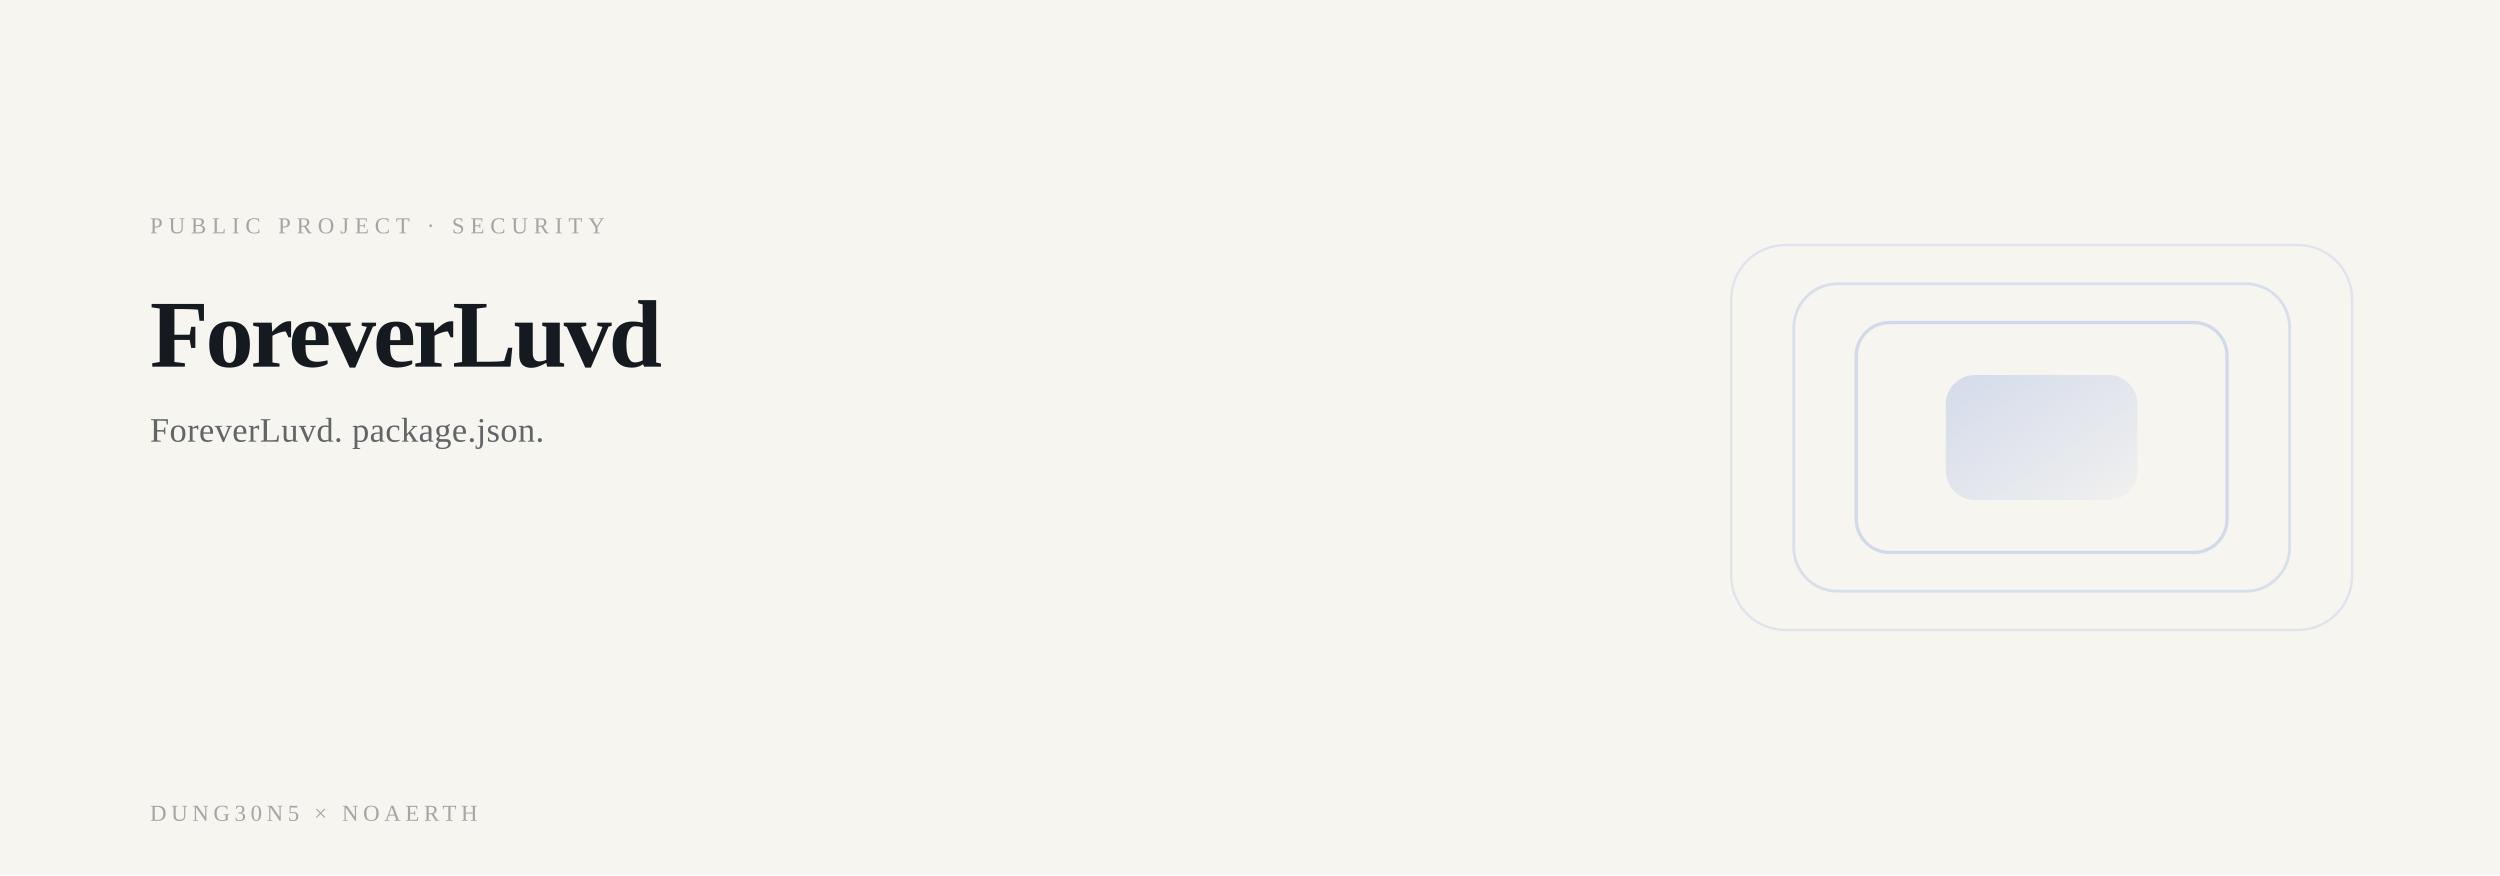
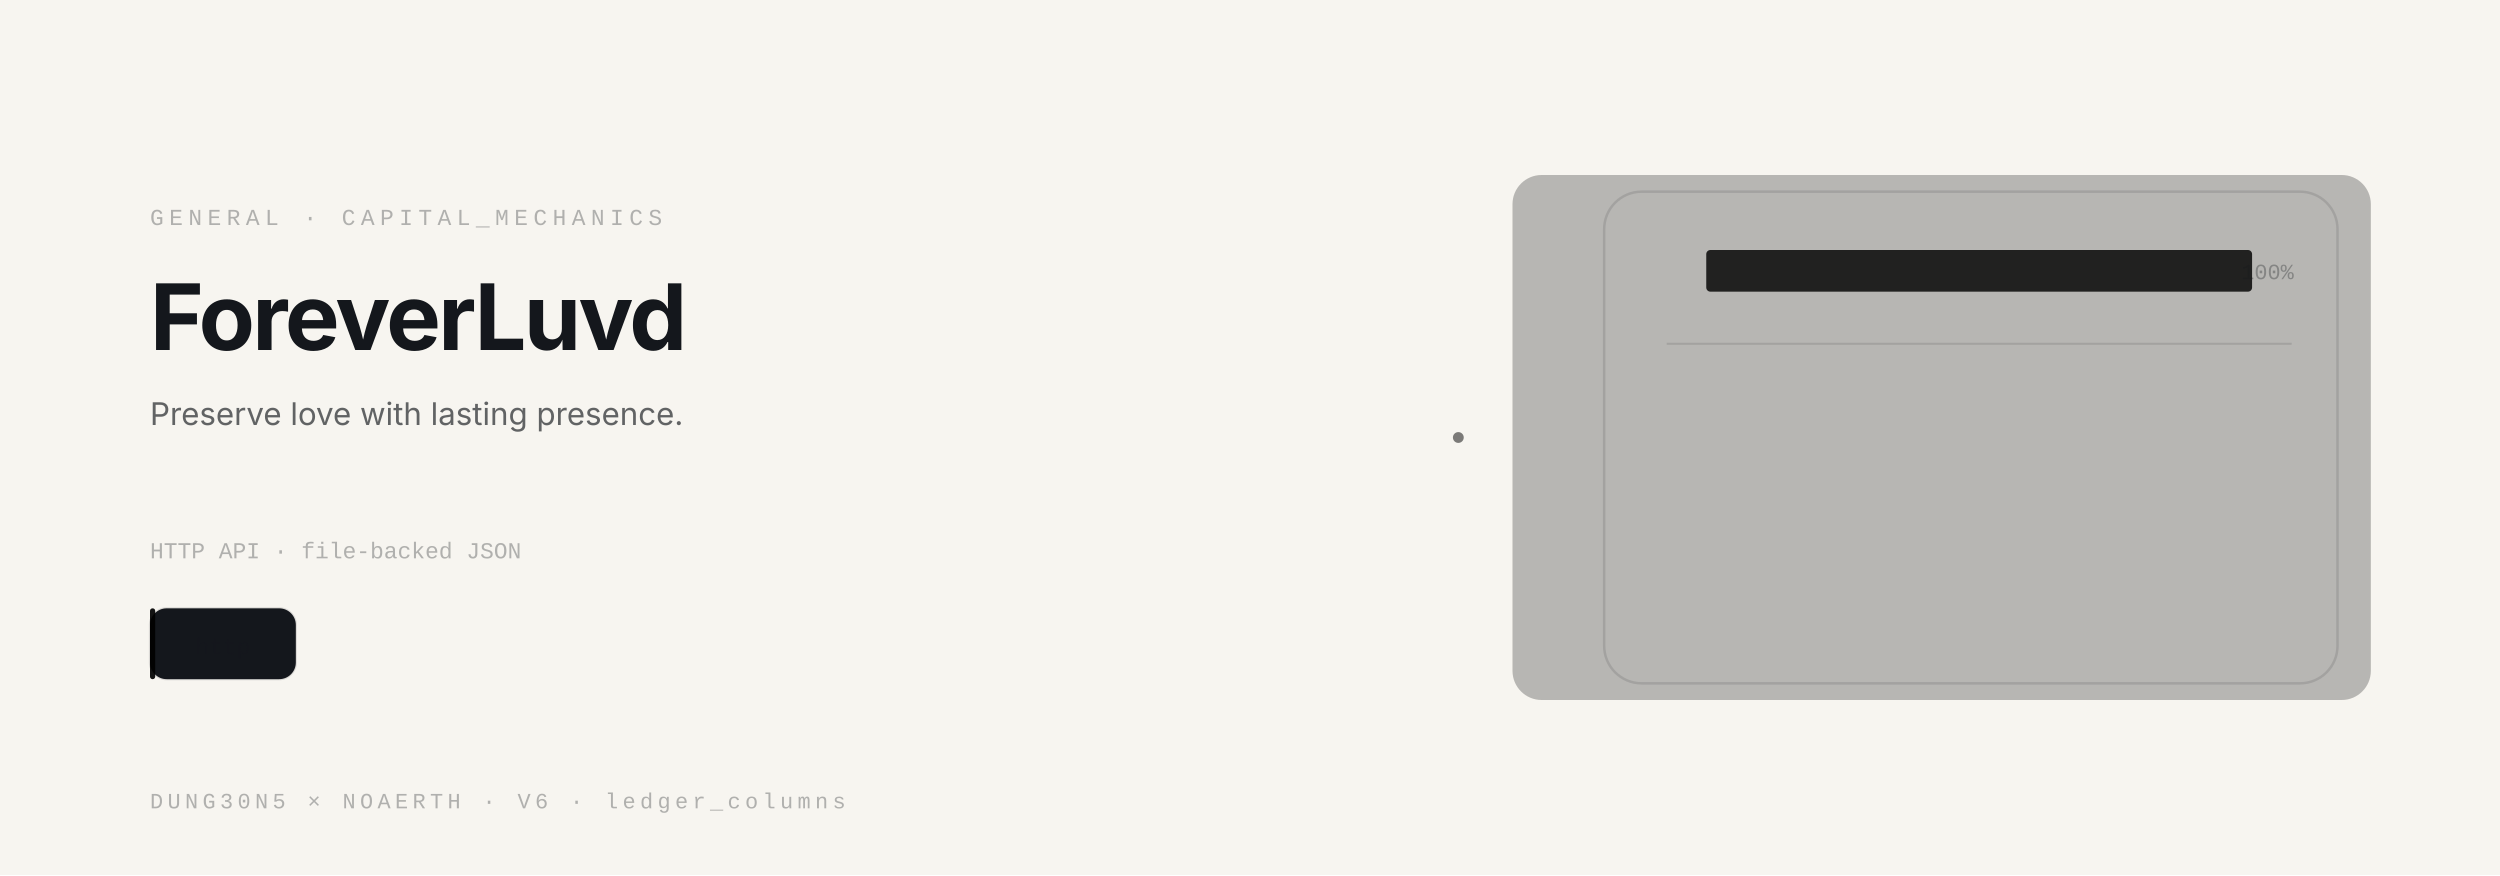
- <svg xmlns="http://www.w3.org/2000/svg" viewBox="0 0 1200 420" width="1200" height="420" role="img" aria-label="ForeverLuvd: gated channels passing through a sealed boundary. Motion depicts records cross a trust boundary, get validated, and are held or rejected.">
-   <defs>
-     <linearGradient id="hero-ForeverLuvd-light-a" x1="0" y1="0" x2="1" y2="1">
-       <stop offset="0" stop-color="#8fa8e0" stop-opacity="0.85" />
-       <stop offset="1" stop-color="#8fa8e0" stop-opacity="0.15" />
-     </linearGradient>
-   </defs>
+ <svg xmlns="http://www.w3.org/2000/svg" viewBox="0 0 1200 420" width="1200" height="420" role="img" aria-label="ForeverLuvd: records cross a trust boundary, get validated, and are held or rejected">
  <rect width="1200" height="420" fill="#f7f5f0" />
-   <rect x="891" y="154.82" width="178" height="110.36" rx="16" fill="none" stroke="#8fa8e0" stroke-width="1.60" opacity="0.36" />
-   <rect x="861" y="136.22" width="238" height="147.56" rx="21" fill="none" stroke="#8fa8e0" stroke-width="1.38" opacity="0.29" />
-   <rect x="831" y="117.62" width="298" height="184.76" rx="26" fill="none" stroke="#8fa8e0" stroke-width="1.16" opacity="0.23" />
-   <rect x="934" y="180" width="92" height="60" rx="14" fill="url(#hero-ForeverLuvd-light-a)" opacity="0.40" />
-   <text x="72" y="112" fill="#141a205c" font-size="11" letter-spacing="2.8">PUBLIC PROJECT · SECURITY</text>
-   <text x="72" y="176" fill="#141a20" font-size="46" font-weight="660" letter-spacing="-1.4">ForeverLuvd</text>
-   <text x="72" y="212" fill="#141a20a8" font-size="16.5" letter-spacing="0.2">ForeverLuvd. package.json.</text>
-   <rect x="72" y="266" width="106" height="40" rx="9" fill="#141a20" fill-opacity="0.05" stroke="#f4efe424" stroke-width="1.1" opacity="0">
-     <animate attributeName="opacity" from="0" to="1" dur="0.5s" begin="0.50s" fill="freeze" />
-   </rect>
-   <rect x="72" y="266" width="2.5" height="40" rx="1.2" fill="#8fa8e0" opacity="0">
-     <animate attributeName="opacity" from="0" to="0.9" dur="0.5s" begin="0.50s" fill="freeze" />
-   </rect>
-   <text x="125" y="291" fill="#141a20" font-size="11.5" text-anchor="middle" font-family="ui-monospace,SFMono-Regular,Menlo,monospace" opacity="0">request<animate attributeName="opacity" from="0" to="1" dur="0.5s" begin="0.65s" fill="freeze" />
-   </text>
-   <rect x="194" y="266" width="106" height="40" rx="9" fill="#141a20" fill-opacity="0.05" stroke="#f4efe424" stroke-width="1.1" opacity="0">
-     <animate attributeName="opacity" from="0" to="1" dur="0.5s" begin="1.00s" fill="freeze" />
-   </rect>
-   <rect x="194" y="266" width="2.5" height="40" rx="1.2" fill="#8fa8e0" opacity="0">
-     <animate attributeName="opacity" from="0" to="0.9" dur="0.5s" begin="1.00s" fill="freeze" />
-   </rect>
-   <text x="247" y="291" fill="#141a20" font-size="11.5" text-anchor="middle" font-family="ui-monospace,SFMono-Regular,Menlo,monospace" opacity="0">authenticate<animate attributeName="opacity" from="0" to="1" dur="0.5s" begin="1.15s" fill="freeze" />
-   </text>
-   <rect x="316" y="266" width="106" height="40" rx="9" fill="#141a20" fill-opacity="0.05" stroke="#f4efe424" stroke-width="1.1" opacity="0">
-     <animate attributeName="opacity" from="0" to="1" dur="0.5s" begin="1.50s" fill="freeze" />
-   </rect>
-   <rect x="316" y="266" width="2.5" height="40" rx="1.2" fill="#8fa8e0" opacity="0">
-     <animate attributeName="opacity" from="0" to="0.9" dur="0.5s" begin="1.50s" fill="freeze" />
-   </rect>
-   <text x="369" y="291" fill="#141a20" font-size="11.5" text-anchor="middle" font-family="ui-monospace,SFMono-Regular,Menlo,monospace" opacity="0">authorise<animate attributeName="opacity" from="0" to="1" dur="0.5s" begin="1.65s" fill="freeze" />
-   </text>
-   <rect x="438" y="266" width="106" height="40" rx="9" fill="#141a20" fill-opacity="0.05" stroke="#f4efe424" stroke-width="1.1" opacity="0">
-     <animate attributeName="opacity" from="0" to="1" dur="0.5s" begin="2.00s" fill="freeze" />
-   </rect>
-   <rect x="438" y="266" width="2.5" height="40" rx="1.2" fill="#e7c27a" opacity="0">
-     <animate attributeName="opacity" from="0" to="0.9" dur="0.5s" begin="2.00s" fill="freeze" />
-   </rect>
-   <text x="491" y="291" fill="#141a20" font-size="11.5" text-anchor="middle" font-family="ui-monospace,SFMono-Regular,Menlo,monospace" opacity="0">record<animate attributeName="opacity" from="0" to="1" dur="0.5s" begin="2.15s" fill="freeze" />
-   </text>
-   <rect x="560" y="266" width="106" height="40" rx="9" fill="#141a20" fill-opacity="0.05" stroke="#f4efe424" stroke-width="1.1" opacity="0">
-     <animate attributeName="opacity" from="0" to="1" dur="0.5s" begin="2.50s" fill="freeze" />
-   </rect>
-   <rect x="560" y="266" width="2.5" height="40" rx="1.2" fill="#e0796b" opacity="0">
-     <animate attributeName="opacity" from="0" to="0.9" dur="0.5s" begin="2.50s" fill="freeze" />
-   </rect>
-   <text x="613" y="291" fill="#141a20" font-size="11.5" text-anchor="middle" font-family="ui-monospace,SFMono-Regular,Menlo,monospace" opacity="0">reject<animate attributeName="opacity" from="0" to="1" dur="0.5s" begin="2.65s" fill="freeze" />
-   </text>
-   <text x="72" y="394" fill="#141a205c" font-size="11" letter-spacing="2.2">DUNG30N5 × NOAERTH</text>
+   <text x="72" y="108" font-family="ui-monospace, SFMono-Regular, Menlo, Monaco, Consolas, 'Liberation Mono', monospace" font-size="11" letter-spacing="2.6" fill="#14171c4f">GENERAL · CAPITAL_MECHANICS</text>
+   <text x="72" y="168" font-family="-apple-system, BlinkMacSystemFont, 'Segoe UI', Inter, Helvetica, Arial, sans-serif" font-size="44" font-weight="660" letter-spacing="-1.2" fill="#14171c">ForeverLuvd</text>
+   <text x="72" y="204" font-family="-apple-system, BlinkMacSystemFont, 'Segoe UI', Inter, Helvetica, Arial, sans-serif" font-size="15" fill="#14171ca8">Preserve love with lasting presence.</text>
+   <text x="72" y="268" font-family="ui-monospace, SFMono-Regular, Menlo, Monaco, Consolas, 'Liberation Mono', monospace" font-size="11" fill="#14171c4f">HTTP API · file-backed JSON</text>
+   <rect x="72.0" y="292.0" width="70.0" height="34.0" rx="8" fill="#14171c" stroke="#14171c1f" stroke-width="1.1" />
+   <rect x="72.0" y="292.0" width="2.5" height="34.0" rx="1.2" fill="mint" opacity="0.92" />
+   <text x="107.0" y="314" font-family="ui-monospace, SFMono-Regular, Menlo, Monaco, Consolas, 'Liberation Mono', monospace" font-size="11" fill="#14171c" fill-opacity="0.82" text-anchor="middle">http</text>
+   <rect x="726.0" y="84.0" width="412.0" height="252.0" rx="14" fill="amber" fill-opacity="0.05" />
+   <line x1="740.0" y1="85.0" x2="1124.0" y2="85.0" stroke="amber" stroke-width="1.6" opacity="0.4" />
+   <rect x="738.0" y="316.0" width="382.0" height="20" rx="5" fill="none" stroke="amber" stroke-width="1.1" opacity="0.30" />
+   <rect x="754.0" y="286.0" width="362.0" height="20" rx="5" fill="none" stroke="amber" stroke-width="1.1" opacity="0.24" />
+   <rect x="770.0" y="256.0" width="342.0" height="20" rx="5" fill="none" stroke="amber" stroke-width="1.1" opacity="0.18" />
+   <rect x="786.0" y="226.0" width="322.0" height="20" rx="5" fill="none" stroke="amber" stroke-width="1.1" opacity="0.12" />
+   <rect x="726.0" y="84.0" width="412.0" height="252.0" rx="14" fill="#000" fill-opacity="0.22" />
+   <path d="M1095.0 302.0 l9 -9 l9 9 l-9 9 z" fill="none" stroke="mint" stroke-width="1.4" opacity="0.6" />
+   <rect x="770" y="92" width="352" height="236" rx="18" fill="none" stroke="#14171c1f" stroke-width="1.2" />
+   <rect x="819.0" y="120.0" width="262.0" height="20.0" rx="2" fill="mint" opacity="0.82" />
+   <text x="1101" y="134" font-family="ui-monospace, SFMono-Regular, Menlo, Monaco, Consolas, 'Liberation Mono', monospace" font-size="10.5" fill="#14171c4f" text-anchor="end">100%</text>
+   <line x1="800" y1="165" x2="1100" y2="165" stroke="#14171c1f" stroke-width="1" />
+   <circle cx="700.0" cy="210.0" r="2.6" fill="amber" opacity="0.5" />
+   <text x="72" y="388" font-family="ui-monospace, SFMono-Regular, Menlo, Monaco, Consolas, 'Liberation Mono', monospace" font-size="10.5" letter-spacing="2.1" fill="#14171c4f">DUNG30N5 × NOAERTH · V6 · ledger_columns</text>
</svg>
